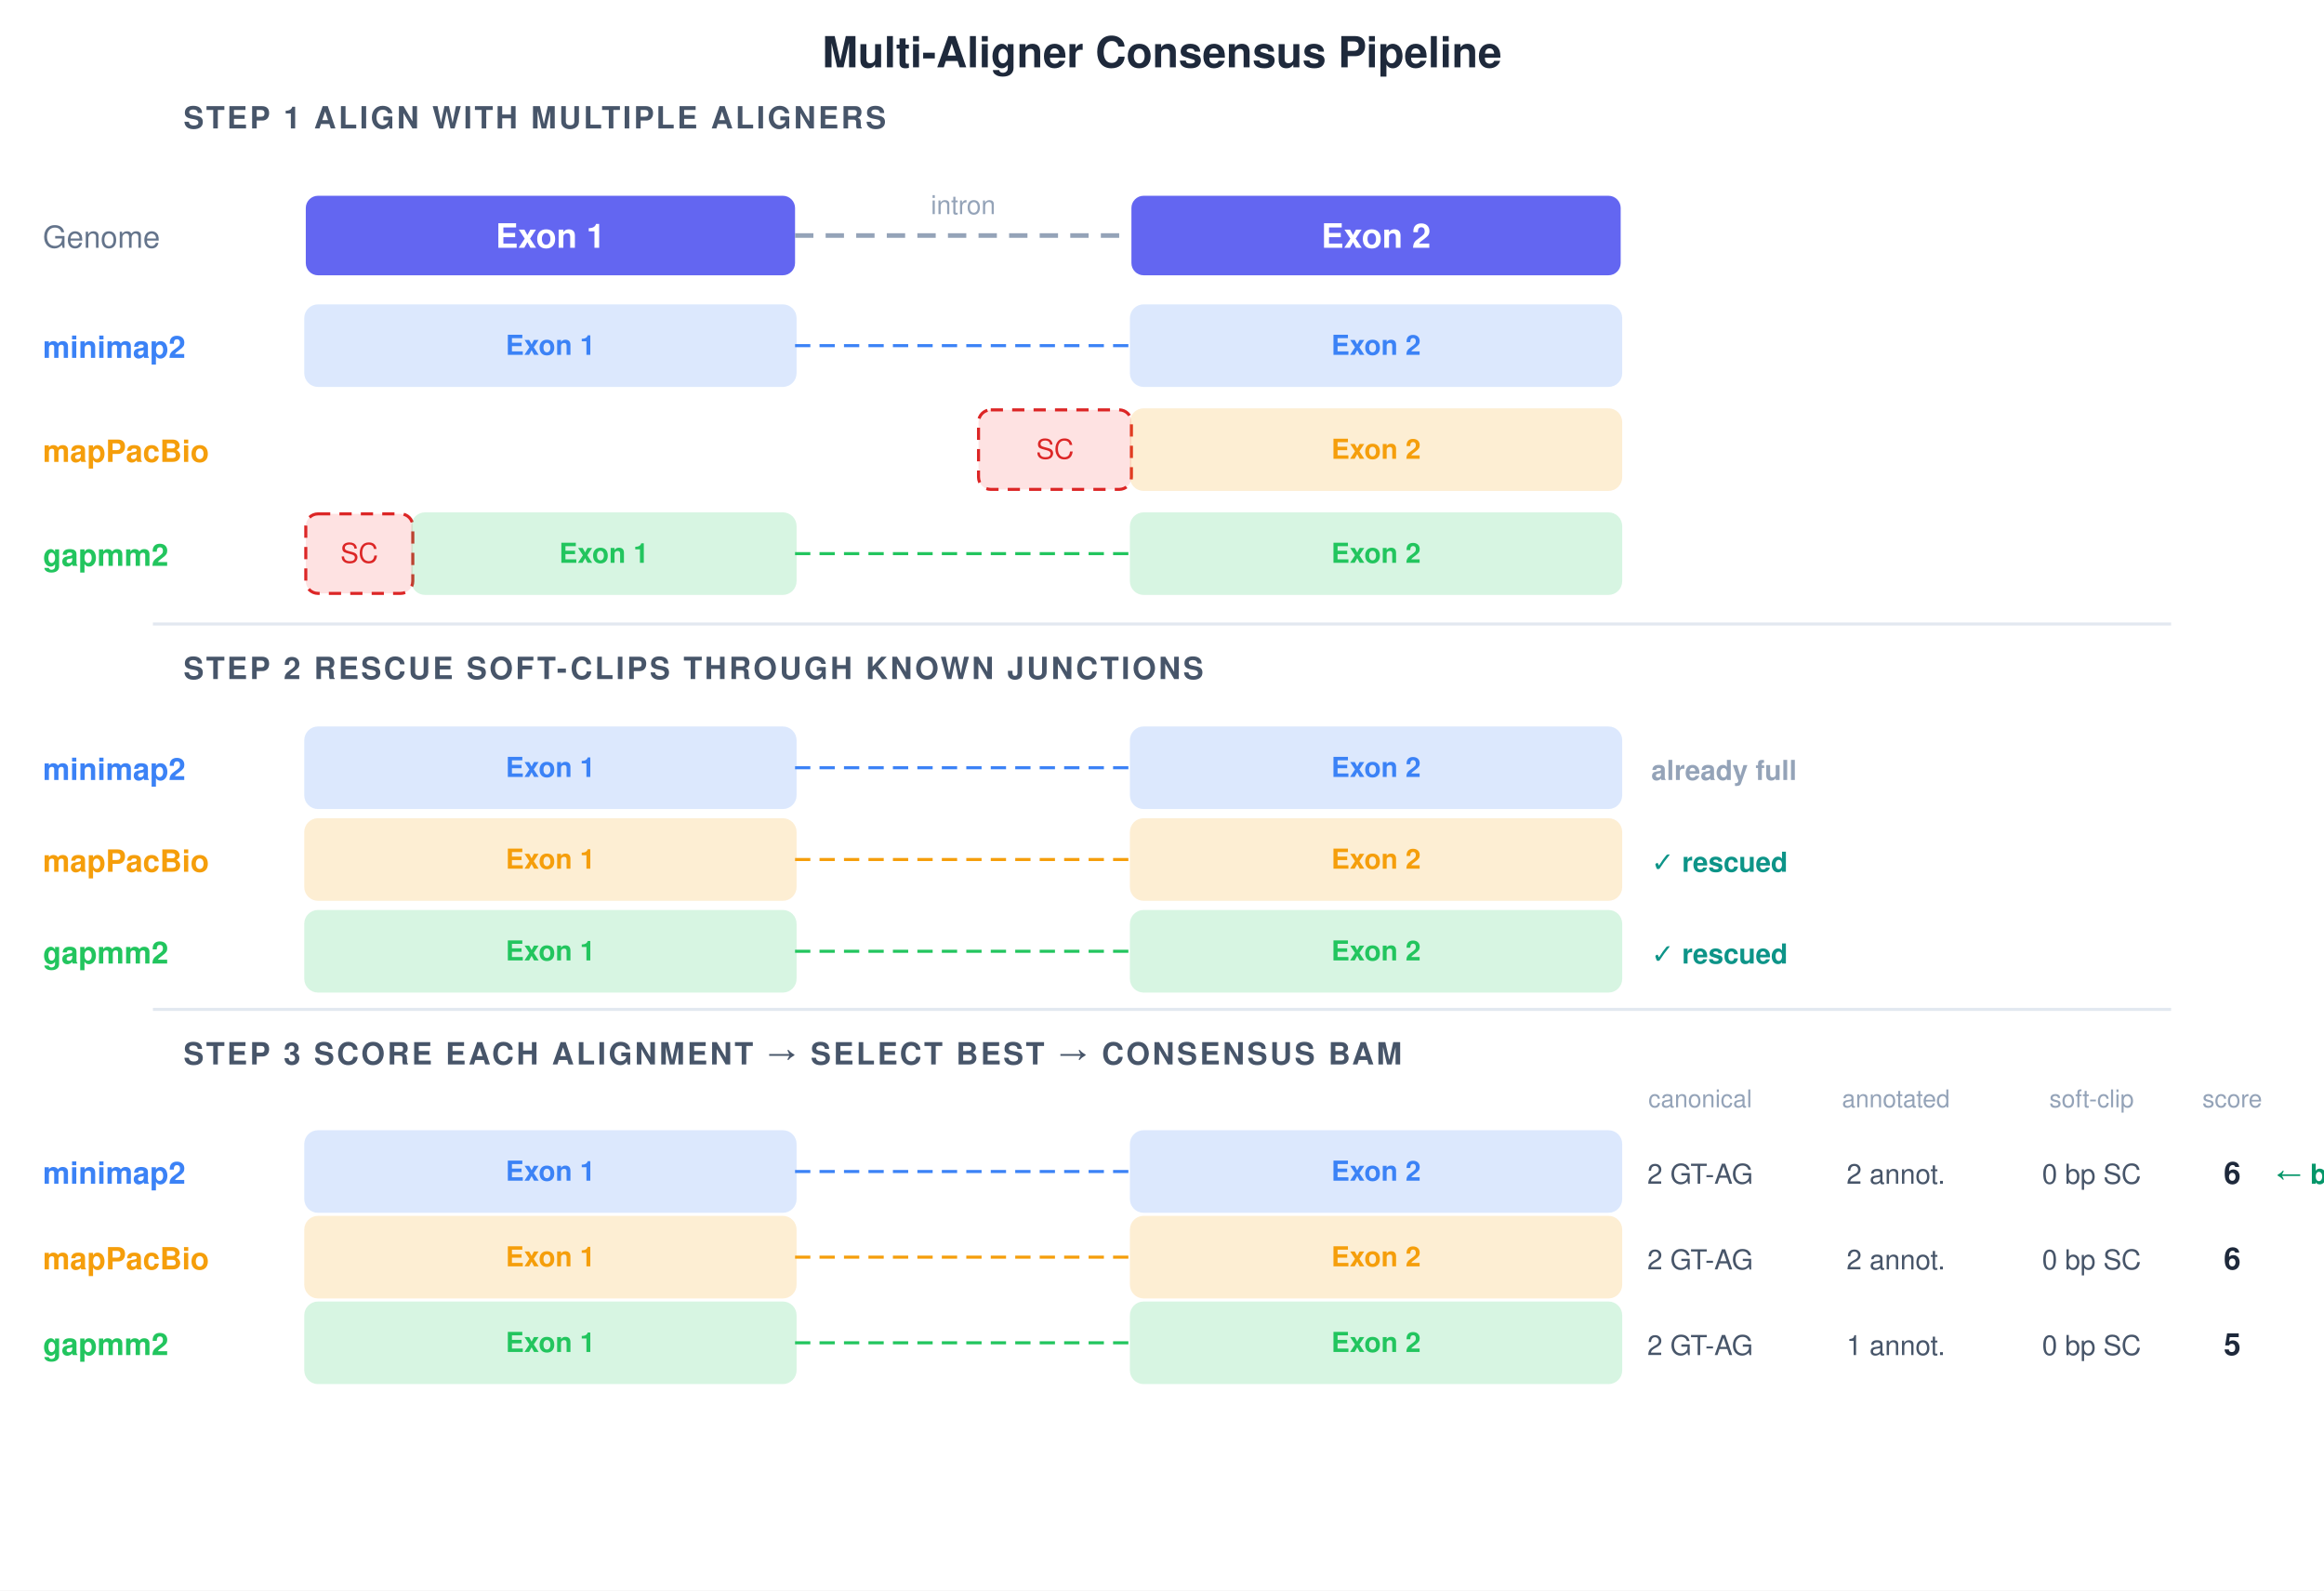
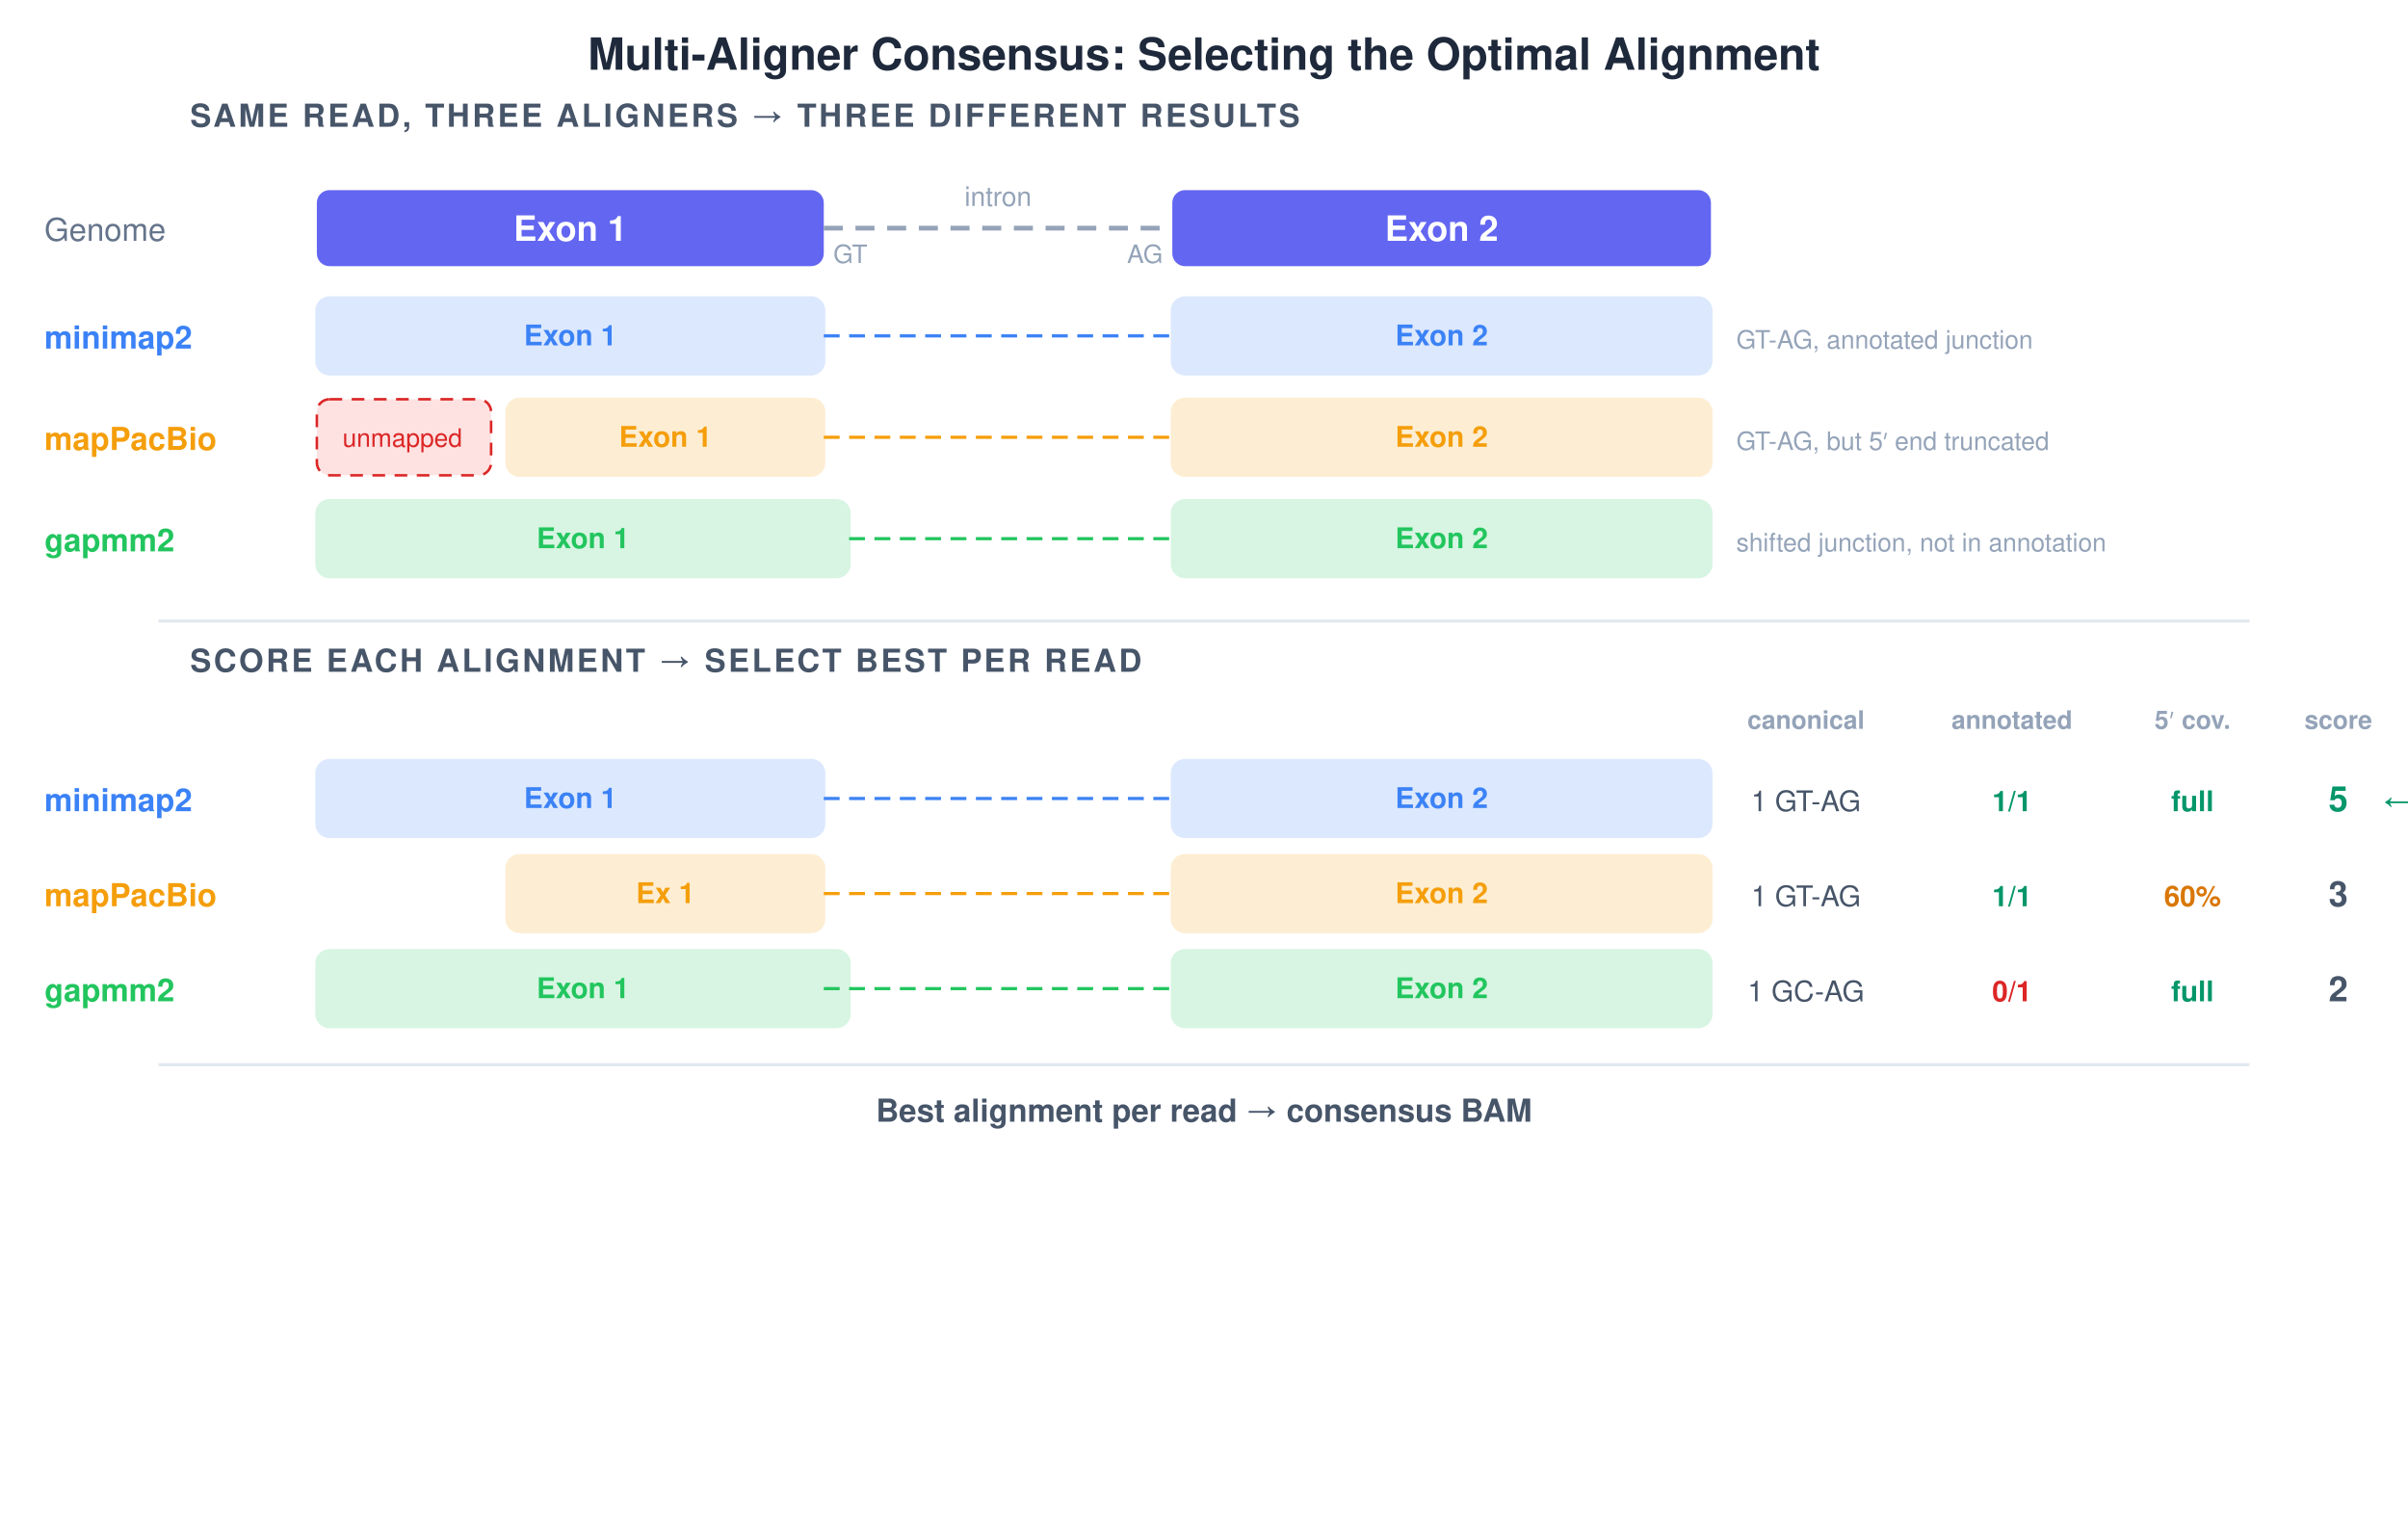
- <svg xmlns="http://www.w3.org/2000/svg" width="760" height="520" viewBox="0 0 760 520">
-   <rect fill="#ffffff" width="760" height="520" />
+ <svg xmlns="http://www.w3.org/2000/svg" width="760" height="480" viewBox="0 0 760 480">
+   <rect fill="#ffffff" width="760" height="480" />
  <g font-family="Helvetica Neue, Helvetica, Arial, sans-serif">
-     <text fill="#1e293b" font-size="14" font-weight="bold" text-anchor="middle" x="380" y="22">Multi-Aligner Consensus Pipeline</text>
-     <text fill="#475569" font-size="10" font-weight="bold" letter-spacing="0.8" x="60" y="42">STEP 1  ALIGN WITH MULTIPLE ALIGNERS</text>
-     <text fill="#64748b" font-size="10" x="14" y="81">Genome</text>
-     <rect fill="#6366f1" height="26" rx="4" width="160" x="100" y="64" />
-     <text fill="#ffffff" font-size="11" font-weight="600" text-anchor="middle" x="180.0" y="81.0">Exon 1</text>
-     <line stroke="#94a3b8" stroke-dasharray="6,4" stroke-width="1.5" x1="260" x2="370" y1="77" y2="77" />
-     <text fill="#94a3b8" font-size="8.5" text-anchor="middle" x="315.0" y="70">intron</text>
-     <rect fill="#6366f1" height="26" rx="4" width="160" x="370" y="64" />
-     <text fill="#ffffff" font-size="11" font-weight="600" text-anchor="middle" x="450.0" y="81.0">Exon 2</text>
-     <text fill="#3b82f6" font-size="10" font-weight="600" x="14" y="117">minimap2</text>
-     <rect fill="#3b82f6" height="26" opacity="0.18" rx="4" stroke="#3b82f6" stroke-width="1" width="160" x="100" y="100" />
-     <text fill="#3b82f6" font-size="9" font-weight="600" text-anchor="middle" x="180.0" y="116.0">Exon 1</text>
-     <line stroke="#3b82f6" stroke-dasharray="5,3" stroke-width="1" x1="260" x2="370" y1="113" y2="113" />
-     <rect fill="#3b82f6" height="26" opacity="0.18" rx="4" stroke="#3b82f6" stroke-width="1" width="160" x="370" y="100" />
-     <text fill="#3b82f6" font-size="9" font-weight="600" text-anchor="middle" x="450.0" y="116.0">Exon 2</text>
-     <text fill="#f59e0b" font-size="10" font-weight="600" x="14" y="151">mapPacBio</text>
-     <rect fill="#fee2e2" height="26" rx="4" stroke="#dc2626" stroke-dasharray="4,3" stroke-width="1" width="50" x="320" y="134" />
-     <text fill="#dc2626" font-size="9" text-anchor="middle" x="345.0" y="150.0">SC</text>
-     <rect fill="#f59e0b" height="26" opacity="0.18" rx="4" stroke="#f59e0b" stroke-width="1" width="160" x="370" y="134" />
-     <text fill="#f59e0b" font-size="9" font-weight="600" text-anchor="middle" x="450.0" y="150.0">Exon 2</text>
-     <text fill="#22c55e" font-size="10" font-weight="600" x="14" y="185">gapmm2</text>
-     <rect fill="#fee2e2" height="26" rx="4" stroke="#dc2626" stroke-dasharray="4,3" stroke-width="1" width="35" x="100" y="168" />
-     <text fill="#dc2626" font-size="9" text-anchor="middle" x="117.5" y="184.0">SC</text>
-     <rect fill="#22c55e" height="26" opacity="0.18" rx="4" stroke="#22c55e" stroke-width="1" width="125" x="135" y="168" />
-     <text fill="#22c55e" font-size="9" font-weight="600" text-anchor="middle" x="197.5" y="184.0">Exon 1</text>
-     <line stroke="#22c55e" stroke-dasharray="5,3" stroke-width="1" x1="260" x2="370" y1="181" y2="181" />
-     <rect fill="#22c55e" height="26" opacity="0.18" rx="4" stroke="#22c55e" stroke-width="1" width="160" x="370" y="168" />
-     <text fill="#22c55e" font-size="9" font-weight="600" text-anchor="middle" x="450.0" y="184.0">Exon 2</text>
-     <line stroke="#e2e8f0" stroke-width="1" x1="50" x2="710" y1="204" y2="204" />
-     <text fill="#475569" font-size="10" font-weight="bold" letter-spacing="0.8" x="60" y="222">STEP 2  RESCUE SOFT-CLIPS THROUGH KNOWN JUNCTIONS</text>
-     <text fill="#3b82f6" font-size="10" font-weight="600" x="14" y="255">minimap2</text>
-     <rect fill="#3b82f6" height="26" opacity="0.18" rx="4" stroke="#3b82f6" stroke-width="1" width="160" x="100" y="238" />
-     <text fill="#3b82f6" font-size="9" font-weight="600" text-anchor="middle" x="180.0" y="254.0">Exon 1</text>
-     <line stroke="#3b82f6" stroke-dasharray="5,3" stroke-width="1" x1="260" x2="370" y1="251" y2="251" />
-     <rect fill="#3b82f6" height="26" opacity="0.18" rx="4" stroke="#3b82f6" stroke-width="1" width="160" x="370" y="238" />
-     <text fill="#3b82f6" font-size="9" font-weight="600" text-anchor="middle" x="450.0" y="254.0">Exon 2</text>
-     <text fill="#94a3b8" font-size="9" font-weight="600" x="540" y="255">already full</text>
-     <text fill="#f59e0b" font-size="10" font-weight="600" x="14" y="285">mapPacBio</text>
-     <rect fill="#f59e0b" height="26" opacity="0.18" rx="4" stroke="#f59e0b" stroke-width="1" width="160" x="100" y="268" />
-     <text fill="#f59e0b" font-size="9" font-weight="600" text-anchor="middle" x="180.0" y="284.0">Exon 1</text>
-     <line stroke="#f59e0b" stroke-dasharray="5,3" stroke-width="1" x1="260" x2="370" y1="281" y2="281" />
-     <rect fill="#f59e0b" height="26" opacity="0.18" rx="4" stroke="#f59e0b" stroke-width="1" width="160" x="370" y="268" />
-     <text fill="#f59e0b" font-size="9" font-weight="600" text-anchor="middle" x="450.0" y="284.0">Exon 2</text>
-     <text fill="#0d9488" font-size="9" font-weight="600" x="540" y="285">✓ rescued</text>
-     <text fill="#22c55e" font-size="10" font-weight="600" x="14" y="315">gapmm2</text>
-     <rect fill="#22c55e" height="26" opacity="0.18" rx="4" stroke="#22c55e" stroke-width="1" width="160" x="100" y="298" />
-     <text fill="#22c55e" font-size="9" font-weight="600" text-anchor="middle" x="180.0" y="314.0">Exon 1</text>
-     <line stroke="#22c55e" stroke-dasharray="5,3" stroke-width="1" x1="260" x2="370" y1="311" y2="311" />
-     <rect fill="#22c55e" height="26" opacity="0.18" rx="4" stroke="#22c55e" stroke-width="1" width="160" x="370" y="298" />
-     <text fill="#22c55e" font-size="9" font-weight="600" text-anchor="middle" x="450.0" y="314.0">Exon 2</text>
-     <text fill="#0d9488" font-size="9" font-weight="600" x="540" y="315">✓ rescued</text>
-     <line stroke="#e2e8f0" stroke-width="1" x1="50" x2="710" y1="330" y2="330" />
-     <text fill="#475569" font-size="10" font-weight="bold" letter-spacing="0.8" x="60" y="348">STEP 3  SCORE EACH ALIGNMENT → SELECT BEST → CONSENSUS BAM</text>
-     <text fill="#94a3b8" font-size="8" text-anchor="middle" x="556" y="362">canonical</text>
-     <text fill="#94a3b8" font-size="8" text-anchor="middle" x="620" y="362">annotated</text>
-     <text fill="#94a3b8" font-size="8" text-anchor="middle" x="684" y="362">soft-clip</text>
-     <text fill="#94a3b8" font-size="8" text-anchor="middle" x="730" y="362">score</text>
-     <text fill="#3b82f6" font-size="10" font-weight="600" x="14" y="387">minimap2</text>
-     <rect fill="#3b82f6" height="26" opacity="0.18" rx="4" stroke="#3b82f6" stroke-width="1" width="160" x="100" y="370" />
-     <text fill="#3b82f6" font-size="9" font-weight="600" text-anchor="middle" x="180.0" y="386.0">Exon 1</text>
-     <line stroke="#3b82f6" stroke-dasharray="5,3" stroke-width="1" x1="260" x2="370" y1="383" y2="383" />
-     <rect fill="#3b82f6" height="26" opacity="0.18" rx="4" stroke="#3b82f6" stroke-width="1" width="160" x="370" y="370" />
-     <text fill="#3b82f6" font-size="9" font-weight="600" text-anchor="middle" x="450.0" y="386.0">Exon 2</text>
-     <text fill="#475569" font-size="9" text-anchor="middle" x="556" y="387">2 GT-AG</text>
-     <text fill="#475569" font-size="9" text-anchor="middle" x="620" y="387">2 annot.</text>
-     <text fill="#475569" font-size="9" text-anchor="middle" x="684" y="387">0 bp SC</text>
-     <text fill="#1e293b" font-size="10" font-weight="700" text-anchor="middle" x="730" y="387">6</text>
-     <text fill="#f59e0b" font-size="10" font-weight="600" x="14" y="415">mapPacBio</text>
-     <rect fill="#f59e0b" height="26" opacity="0.18" rx="4" stroke="#f59e0b" stroke-width="1" width="160" x="100" y="398" />
-     <text fill="#f59e0b" font-size="9" font-weight="600" text-anchor="middle" x="180.0" y="414.0">Exon 1</text>
-     <line stroke="#f59e0b" stroke-dasharray="5,3" stroke-width="1" x1="260" x2="370" y1="411" y2="411" />
-     <rect fill="#f59e0b" height="26" opacity="0.18" rx="4" stroke="#f59e0b" stroke-width="1" width="160" x="370" y="398" />
-     <text fill="#f59e0b" font-size="9" font-weight="600" text-anchor="middle" x="450.0" y="414.0">Exon 2</text>
-     <text fill="#475569" font-size="9" text-anchor="middle" x="556" y="415">2 GT-AG</text>
-     <text fill="#475569" font-size="9" text-anchor="middle" x="620" y="415">2 annot.</text>
-     <text fill="#475569" font-size="9" text-anchor="middle" x="684" y="415">0 bp SC</text>
-     <text fill="#1e293b" font-size="10" font-weight="700" text-anchor="middle" x="730" y="415">6</text>
-     <text fill="#22c55e" font-size="10" font-weight="600" x="14" y="443">gapmm2</text>
-     <rect fill="#22c55e" height="26" opacity="0.18" rx="4" stroke="#22c55e" stroke-width="1" width="160" x="100" y="426" />
-     <text fill="#22c55e" font-size="9" font-weight="600" text-anchor="middle" x="180.0" y="442.0">Exon 1</text>
-     <line stroke="#22c55e" stroke-dasharray="5,3" stroke-width="1" x1="260" x2="370" y1="439" y2="439" />
-     <rect fill="#22c55e" height="26" opacity="0.18" rx="4" stroke="#22c55e" stroke-width="1" width="160" x="370" y="426" />
-     <text fill="#22c55e" font-size="9" font-weight="600" text-anchor="middle" x="450.0" y="442.0">Exon 2</text>
-     <text fill="#475569" font-size="9" text-anchor="middle" x="556" y="443">2 GT-AG</text>
-     <text fill="#475569" font-size="9" text-anchor="middle" x="620" y="443">1 annot.</text>
-     <text fill="#475569" font-size="9" text-anchor="middle" x="684" y="443">0 bp SC</text>
-     <text fill="#1e293b" font-size="10" font-weight="700" text-anchor="middle" x="730" y="443">5</text>
-     <text fill="#059669" font-size="9" font-weight="700" x="744" y="387">← best</text>
+     <text fill="#1e293b" font-size="14" font-weight="bold" text-anchor="middle" x="380" y="22">Multi-Aligner Consensus: Selecting the Optimal Alignment</text>
+     <text fill="#475569" font-size="10" font-weight="bold" letter-spacing="0.8" x="60" y="40">SAME READ, THREE ALIGNERS → THREE DIFFERENT RESULTS</text>
+     <text fill="#64748b" font-size="10" x="14" y="76">Genome</text>
+     <rect fill="#6366f1" height="24" rx="4" width="160" x="100" y="60" />
+     <text fill="#ffffff" font-size="11" font-weight="600" text-anchor="middle" x="180.0" y="76.0">Exon 1</text>
+     <line stroke="#94a3b8" stroke-dasharray="6,4" stroke-width="1.5" x1="260" x2="370" y1="72" y2="72" />
+     <text fill="#94a3b8" font-size="8.5" text-anchor="middle" x="315.0" y="65">intron</text>
+     <text fill="#94a3b8" font-size="8" x="263" y="83">GT</text>
+     <text fill="#94a3b8" font-size="8" text-anchor="end" x="367" y="83">AG</text>
+     <rect fill="#6366f1" height="24" rx="4" width="170" x="370" y="60" />
+     <text fill="#ffffff" font-size="11" font-weight="600" text-anchor="middle" x="455.0" y="76.0">Exon 2</text>
+     <text fill="#3b82f6" font-size="10" font-weight="600" x="14" y="110">minimap2</text>
+     <rect fill="#3b82f6" height="24" opacity="0.18" rx="4" stroke="#3b82f6" stroke-width="1" width="160" x="100" y="94" />
+     <text fill="#3b82f6" font-size="9" font-weight="600" text-anchor="middle" x="180.0" y="109.0">Exon 1</text>
+     <line stroke="#3b82f6" stroke-dasharray="5,3" stroke-width="1" x1="260" x2="370" y1="106" y2="106" />
+     <rect fill="#3b82f6" height="24" opacity="0.18" rx="4" stroke="#3b82f6" stroke-width="1" width="170" x="370" y="94" />
+     <text fill="#3b82f6" font-size="9" font-weight="600" text-anchor="middle" x="455.0" y="109.0">Exon 2</text>
+     <text fill="#94a3b8" font-size="8" x="548" y="110">GT-AG, annotated junction</text>
+     <text fill="#f59e0b" font-size="10" font-weight="600" x="14" y="142">mapPacBio</text>
+     <rect fill="#f59e0b" height="24" opacity="0.18" rx="4" stroke="#f59e0b" stroke-width="1" width="100" x="160" y="126" />
+     <text fill="#f59e0b" font-size="9" font-weight="600" text-anchor="middle" x="210.0" y="141.0">Exon 1</text>
+     <line stroke="#f59e0b" stroke-dasharray="5,3" stroke-width="1" x1="260" x2="370" y1="138" y2="138" />
+     <rect fill="#f59e0b" height="24" opacity="0.18" rx="4" stroke="#f59e0b" stroke-width="1" width="170" x="370" y="126" />
+     <text fill="#f59e0b" font-size="9" font-weight="600" text-anchor="middle" x="455.0" y="141.0">Exon 2</text>
+     <rect fill="#fee2e2" height="24" rx="4" stroke="#dc2626" stroke-dasharray="4,3" stroke-width="0.8" width="55" x="100" y="126" />
+     <text fill="#dc2626" font-size="8" text-anchor="middle" x="127" y="141">unmapped</text>
+     <text fill="#94a3b8" font-size="8" x="548" y="142">GT-AG, but 5′ end truncated</text>
+     <text fill="#22c55e" font-size="10" font-weight="600" x="14" y="174">gapmm2</text>
+     <rect fill="#22c55e" height="24" opacity="0.18" rx="4" stroke="#22c55e" stroke-width="1" width="168" x="100" y="158" />
+     <text fill="#22c55e" font-size="9" font-weight="600" text-anchor="middle" x="184.0" y="173.0">Exon 1</text>
+     <line stroke="#22c55e" stroke-dasharray="5,3" stroke-width="1" x1="268" x2="370" y1="170" y2="170" />
+     <rect fill="#22c55e" height="24" opacity="0.18" rx="4" stroke="#22c55e" stroke-width="1" width="170" x="370" y="158" />
+     <text fill="#22c55e" font-size="9" font-weight="600" text-anchor="middle" x="455.0" y="173.0">Exon 2</text>
+     <text fill="#94a3b8" font-size="8" x="548" y="174">shifted junction, not in annotation</text>
+     <line stroke="#e2e8f0" stroke-width="1" x1="50" x2="710" y1="196" y2="196" />
+     <text fill="#475569" font-size="10" font-weight="bold" letter-spacing="0.8" x="60" y="212">SCORE EACH ALIGNMENT → SELECT BEST PER READ</text>
+     <text fill="#94a3b8" font-size="8" font-weight="600" text-anchor="middle" x="570" y="230">canonical</text>
+     <text fill="#94a3b8" font-size="8" font-weight="600" text-anchor="middle" x="635" y="230">annotated</text>
+     <text fill="#94a3b8" font-size="8" font-weight="600" text-anchor="middle" x="692" y="230">5′ cov.</text>
+     <text fill="#94a3b8" font-size="8" font-weight="600" text-anchor="middle" x="738" y="230">score</text>
+     <text fill="#3b82f6" font-size="10" font-weight="600" x="14" y="256">minimap2</text>
+     <rect fill="#3b82f6" height="24" opacity="0.18" rx="4" stroke="#3b82f6" stroke-width="1" width="160" x="100" y="240" />
+     <text fill="#3b82f6" font-size="9" font-weight="600" text-anchor="middle" x="180.0" y="255.0">Exon 1</text>
+     <line stroke="#3b82f6" stroke-dasharray="5,3" stroke-width="1" x1="260" x2="370" y1="252" y2="252" />
+     <rect fill="#3b82f6" height="24" opacity="0.18" rx="4" stroke="#3b82f6" stroke-width="1" width="170" x="370" y="240" />
+     <text fill="#3b82f6" font-size="9" font-weight="600" text-anchor="middle" x="455.0" y="255.0">Exon 2</text>
+     <text fill="#475569" font-size="9" text-anchor="middle" x="570" y="256">1 GT-AG</text>
+     <text fill="#059669" font-size="9" font-weight="600" text-anchor="middle" x="635" y="256">1/1</text>
+     <text fill="#059669" font-size="9" font-weight="600" text-anchor="middle" x="692" y="256">full</text>
+     <text fill="#059669" font-size="11" font-weight="700" text-anchor="middle" x="738" y="256">5</text>
+     <text fill="#059669" font-size="9" font-weight="700" x="752" y="256">← best</text>
+     <text fill="#f59e0b" font-size="10" font-weight="600" x="14" y="286">mapPacBio</text>
+     <rect fill="#f59e0b" height="24" opacity="0.18" rx="4" stroke="#f59e0b" stroke-width="1" width="100" x="160" y="270" />
+     <text fill="#f59e0b" font-size="9" font-weight="600" text-anchor="middle" x="210.0" y="285.0">Ex 1</text>
+     <line stroke="#f59e0b" stroke-dasharray="5,3" stroke-width="1" x1="260" x2="370" y1="282" y2="282" />
+     <rect fill="#f59e0b" height="24" opacity="0.18" rx="4" stroke="#f59e0b" stroke-width="1" width="170" x="370" y="270" />
+     <text fill="#f59e0b" font-size="9" font-weight="600" text-anchor="middle" x="455.0" y="285.0">Exon 2</text>
+     <text fill="#475569" font-size="9" text-anchor="middle" x="570" y="286">1 GT-AG</text>
+     <text fill="#059669" font-size="9" font-weight="600" text-anchor="middle" x="635" y="286">1/1</text>
+     <text fill="#d97706" font-size="9" font-weight="600" text-anchor="middle" x="692" y="286">60%</text>
+     <text fill="#475569" font-size="11" font-weight="600" text-anchor="middle" x="738" y="286">3</text>
+     <text fill="#22c55e" font-size="10" font-weight="600" x="14" y="316">gapmm2</text>
+     <rect fill="#22c55e" height="24" opacity="0.18" rx="4" stroke="#22c55e" stroke-width="1" width="168" x="100" y="300" />
+     <text fill="#22c55e" font-size="9" font-weight="600" text-anchor="middle" x="184.0" y="315.0">Exon 1</text>
+     <line stroke="#22c55e" stroke-dasharray="5,3" stroke-width="1" x1="260" x2="370" y1="312" y2="312" />
+     <rect fill="#22c55e" height="24" opacity="0.18" rx="4" stroke="#22c55e" stroke-width="1" width="170" x="370" y="300" />
+     <text fill="#22c55e" font-size="9" font-weight="600" text-anchor="middle" x="455.0" y="315.0">Exon 2</text>
+     <text fill="#475569" font-size="9" text-anchor="middle" x="570" y="316">1 GC-AG</text>
+     <text fill="#dc2626" font-size="9" font-weight="600" text-anchor="middle" x="635" y="316">0/1</text>
+     <text fill="#059669" font-size="9" font-weight="600" text-anchor="middle" x="692" y="316">full</text>
+     <text fill="#475569" font-size="11" font-weight="600" text-anchor="middle" x="738" y="316">2</text>
+     <line stroke="#e2e8f0" stroke-width="1" x1="50" x2="710" y1="336" y2="336" />
+     <text fill="#475569" font-size="10" font-weight="600" text-anchor="middle" x="380" y="354">Best alignment per read → consensus BAM</text>
  </g>
</svg>
